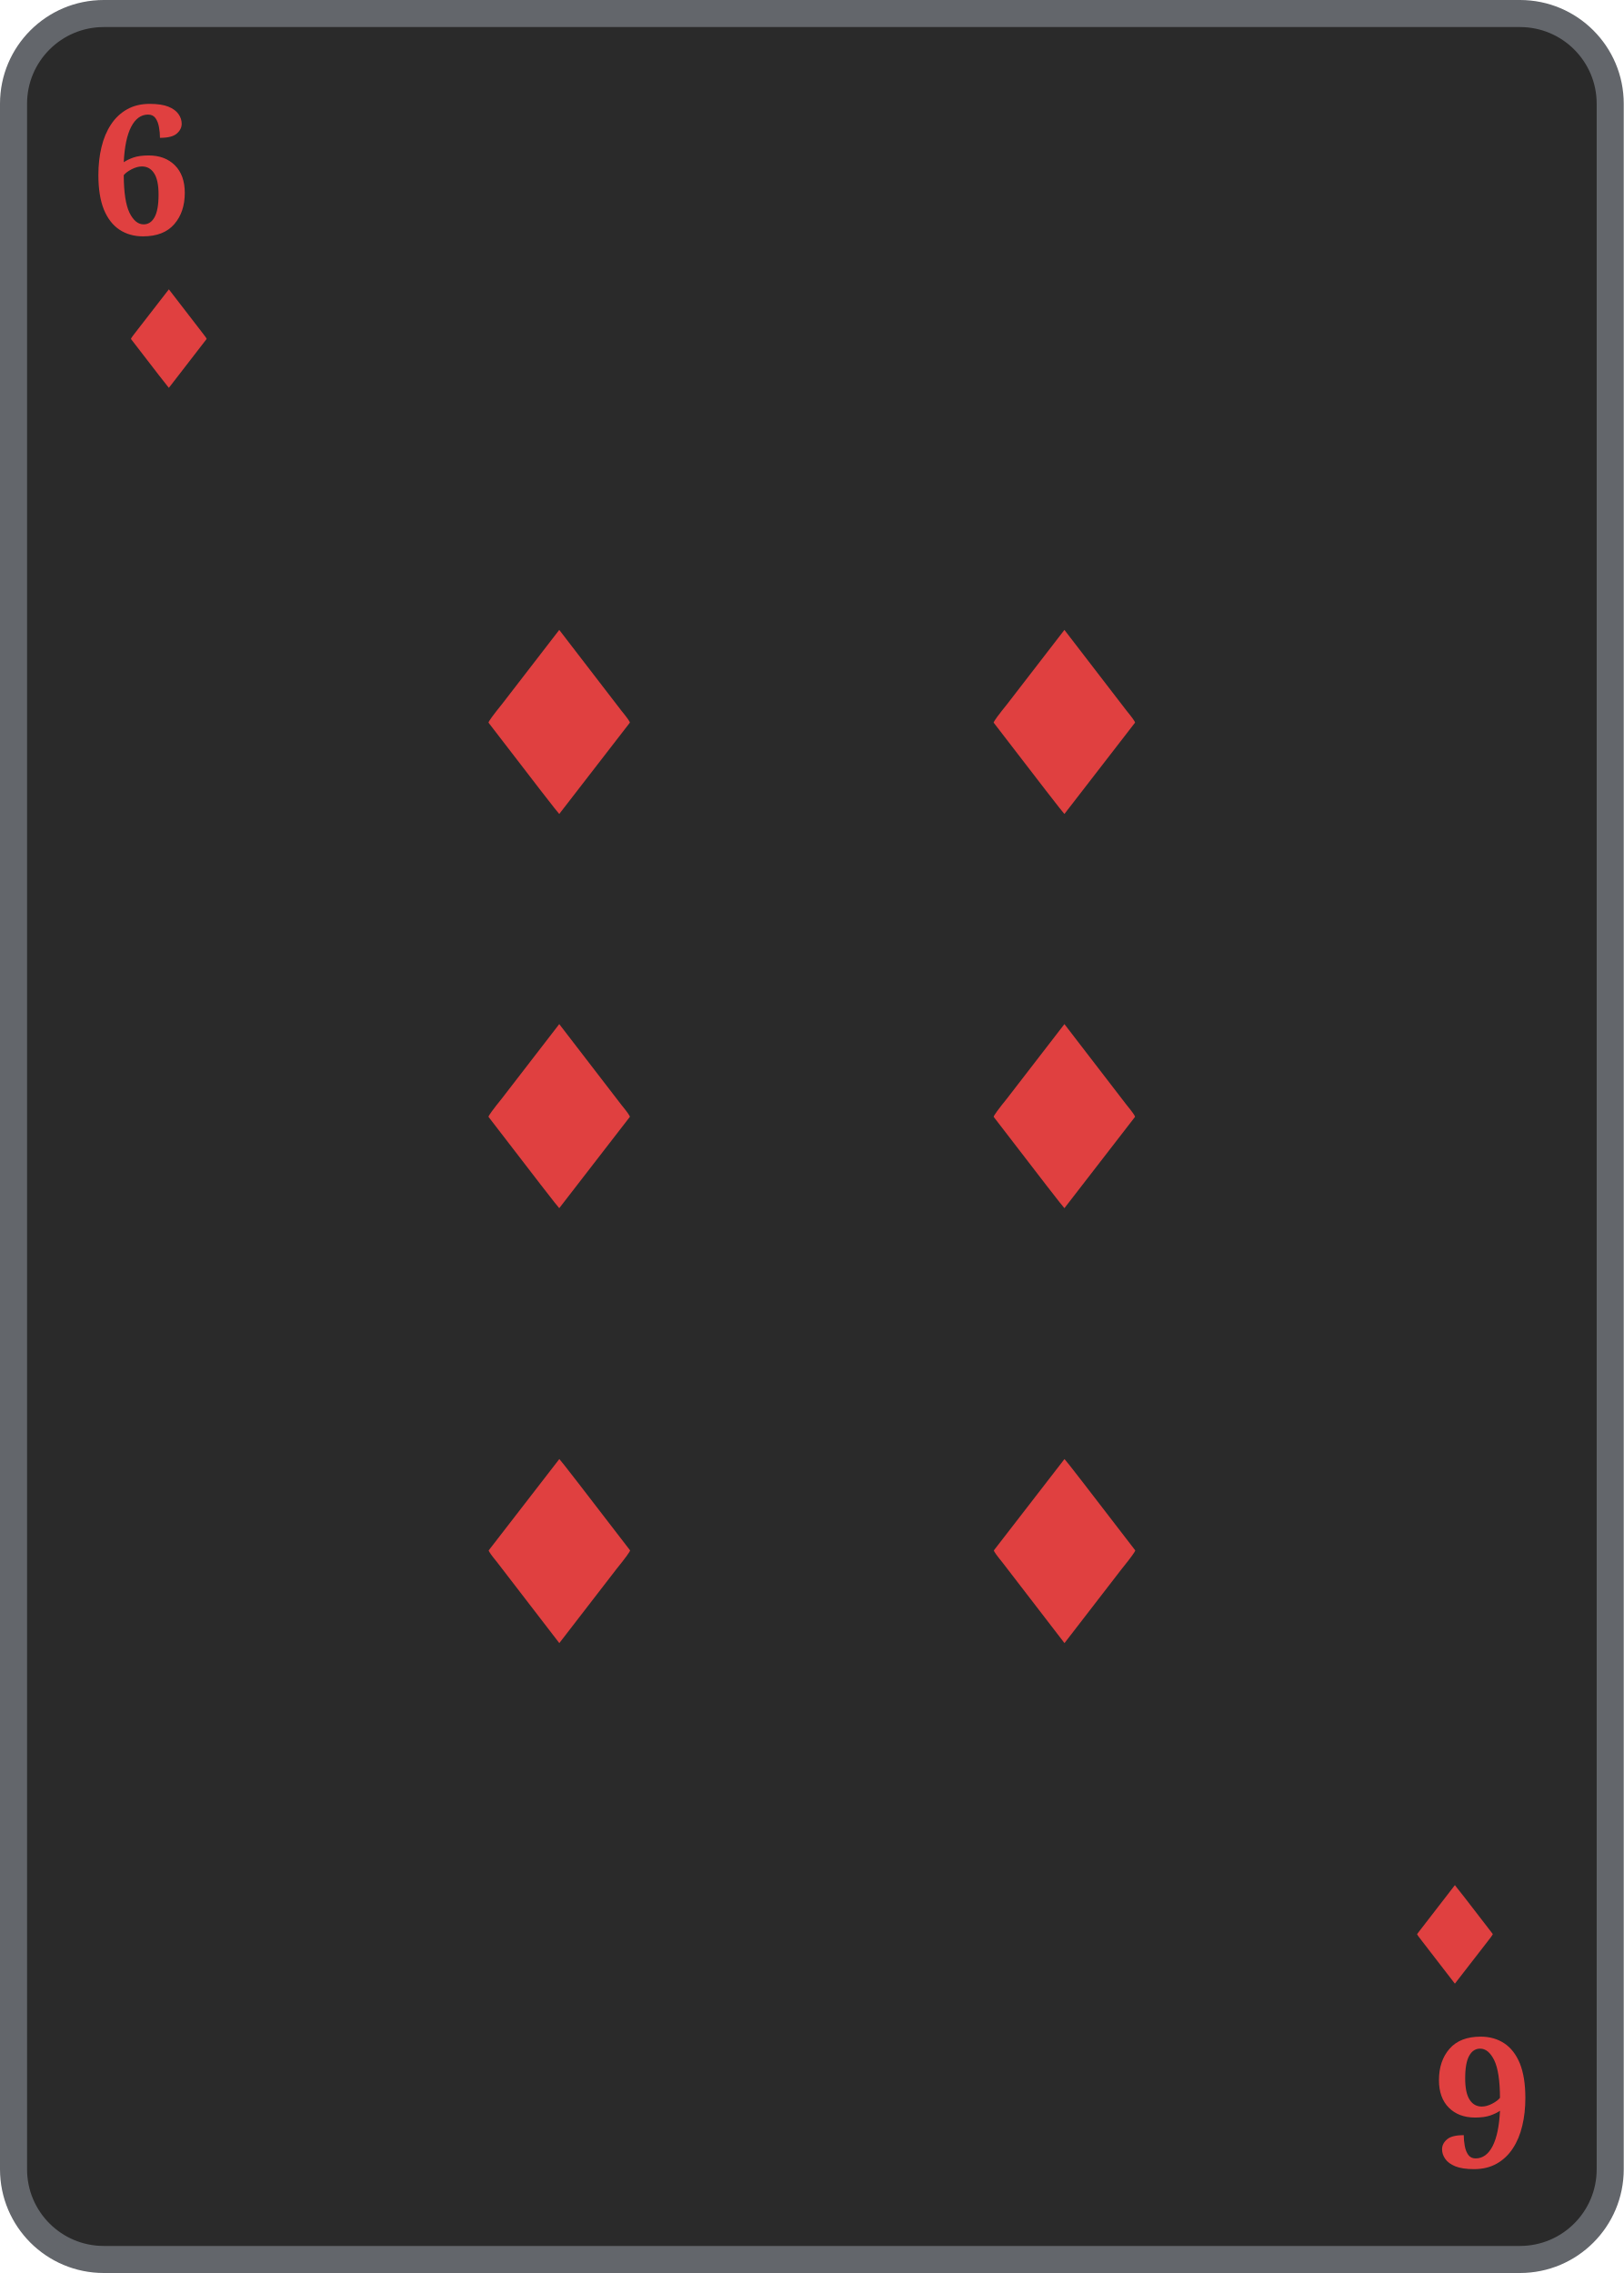
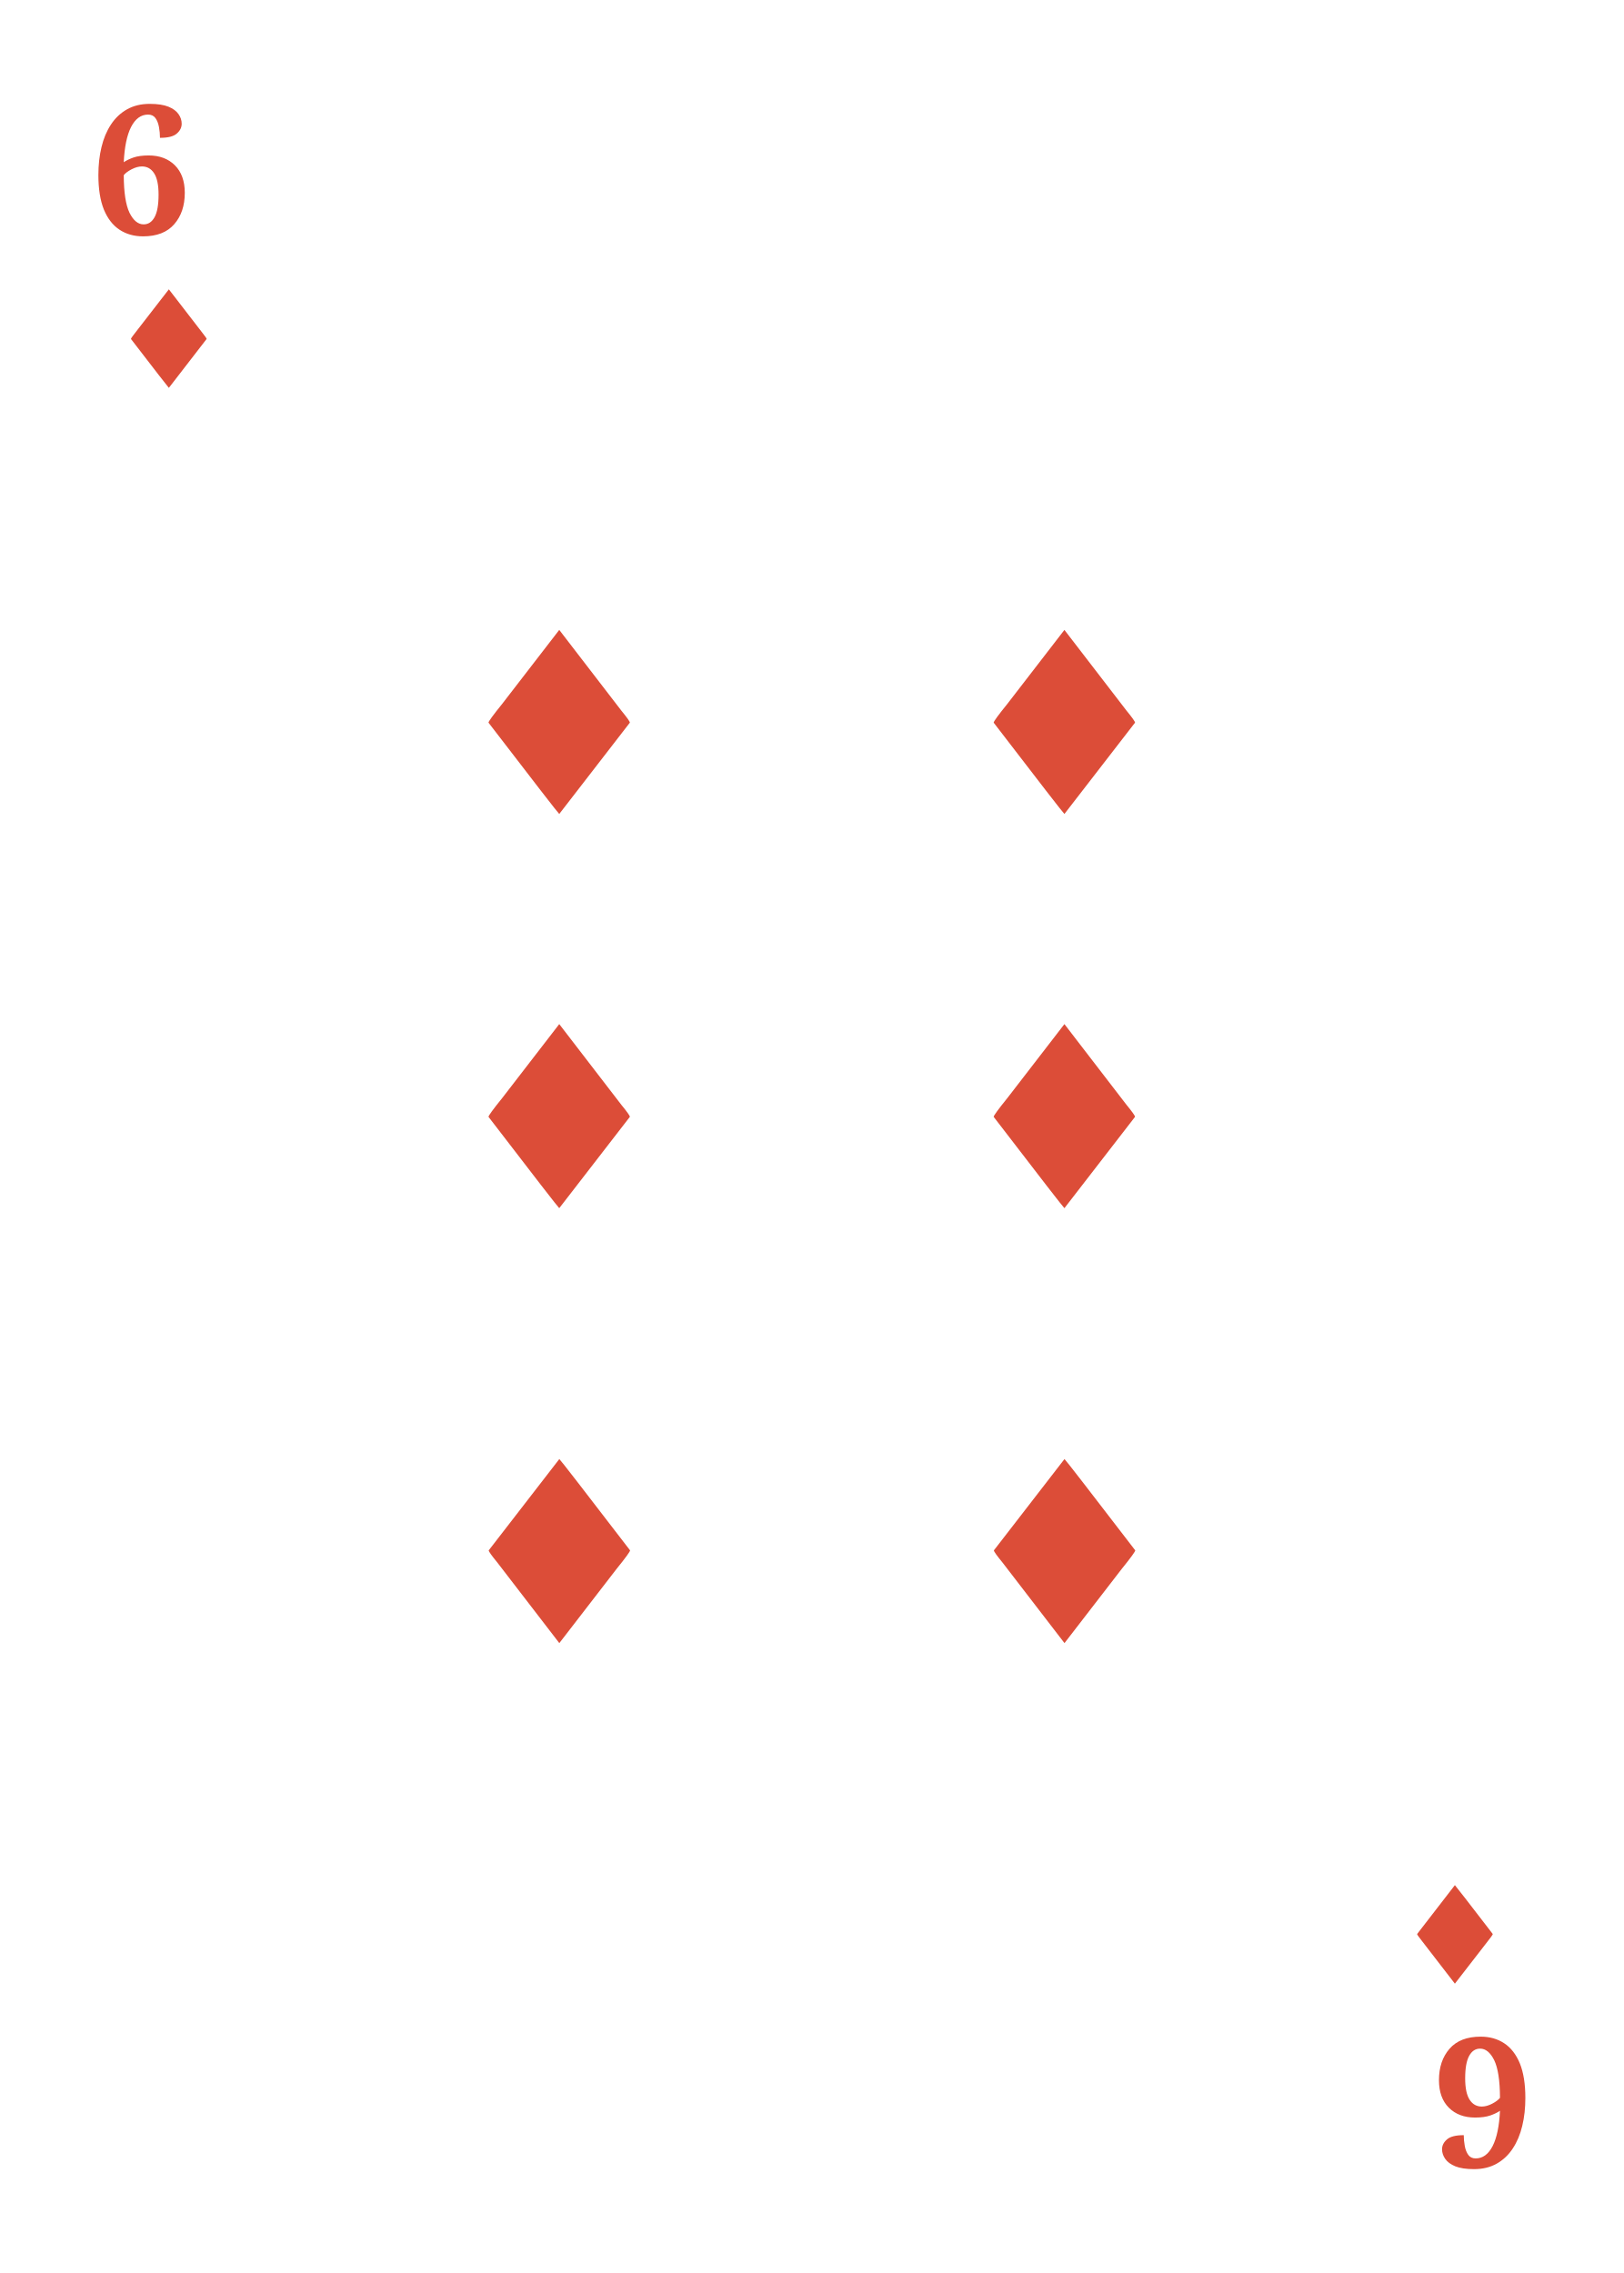
<svg xmlns="http://www.w3.org/2000/svg" viewBox="0 0 180 252" width="180" height="252">
-   <rect x="1.5" y="1.5" width="177" height="249" rx="10" fill="#2a2a2a" stroke="#63666B" stroke-width="3" />
-   <text x="10" y="26" font-family="Georgia, serif" font-size="20" font-weight="bold" fill="#e04040">6</text>
-   <text x="12" y="43" font-family="Georgia, serif" font-size="15" fill="#e04040">♦</text>
+   <text x="10" y="26" font-family="Georgia, serif" font-size="20" font-weight="bold" fill="#dc4d38">6</text>
+   <text x="12" y="43" font-family="Georgia, serif" font-size="15" fill="#dc4d38">♦</text>
  <g transform="rotate(180, 90.0, 126.0)">
-     <text x="10" y="26" font-family="Georgia, serif" font-size="20" font-weight="bold" fill="#e04040">6</text>
-     <text x="12" y="43" font-family="Georgia, serif" font-size="15" fill="#e04040">♦</text>
+     <text x="10" y="26" font-family="Georgia, serif" font-size="20" font-weight="bold" fill="#dc4d38">6</text>
+     <text x="12" y="43" font-family="Georgia, serif" font-size="15" fill="#dc4d38">♦</text>
  </g>
-   <text x="62.0" y="82.3" font-family="Georgia, serif" font-size="28" fill="#e04040" text-anchor="middle" dominant-baseline="middle">♦</text>
-   <text x="118.0" y="82.3" font-family="Georgia, serif" font-size="28" fill="#e04040" text-anchor="middle" dominant-baseline="middle">♦</text>
-   <text x="62.0" y="126.0" font-family="Georgia, serif" font-size="28" fill="#e04040" text-anchor="middle" dominant-baseline="middle">♦</text>
-   <text x="118.0" y="126.0" font-family="Georgia, serif" font-size="28" fill="#e04040" text-anchor="middle" dominant-baseline="middle">♦</text>
-   <text x="62.0" y="169.7" font-family="Georgia, serif" font-size="28" fill="#e04040" text-anchor="middle" dominant-baseline="middle" transform="rotate(180,62.0,169.7)">♦</text>
-   <text x="118.0" y="169.7" font-family="Georgia, serif" font-size="28" fill="#e04040" text-anchor="middle" dominant-baseline="middle" transform="rotate(180,118.0,169.7)">♦</text>
+   <text x="62.0" y="82.3" font-family="Georgia, serif" font-size="28" fill="#dc4d38" text-anchor="middle" dominant-baseline="middle">♦</text>
+   <text x="118.0" y="82.3" font-family="Georgia, serif" font-size="28" fill="#dc4d38" text-anchor="middle" dominant-baseline="middle">♦</text>
+   <text x="62.0" y="126.0" font-family="Georgia, serif" font-size="28" fill="#dc4d38" text-anchor="middle" dominant-baseline="middle">♦</text>
+   <text x="118.0" y="126.0" font-family="Georgia, serif" font-size="28" fill="#dc4d38" text-anchor="middle" dominant-baseline="middle">♦</text>
+   <text x="62.0" y="169.7" font-family="Georgia, serif" font-size="28" fill="#dc4d38" text-anchor="middle" dominant-baseline="middle" transform="rotate(180,62.0,169.7)">♦</text>
+   <text x="118.0" y="169.7" font-family="Georgia, serif" font-size="28" fill="#dc4d38" text-anchor="middle" dominant-baseline="middle" transform="rotate(180,118.0,169.7)">♦</text>
</svg>
